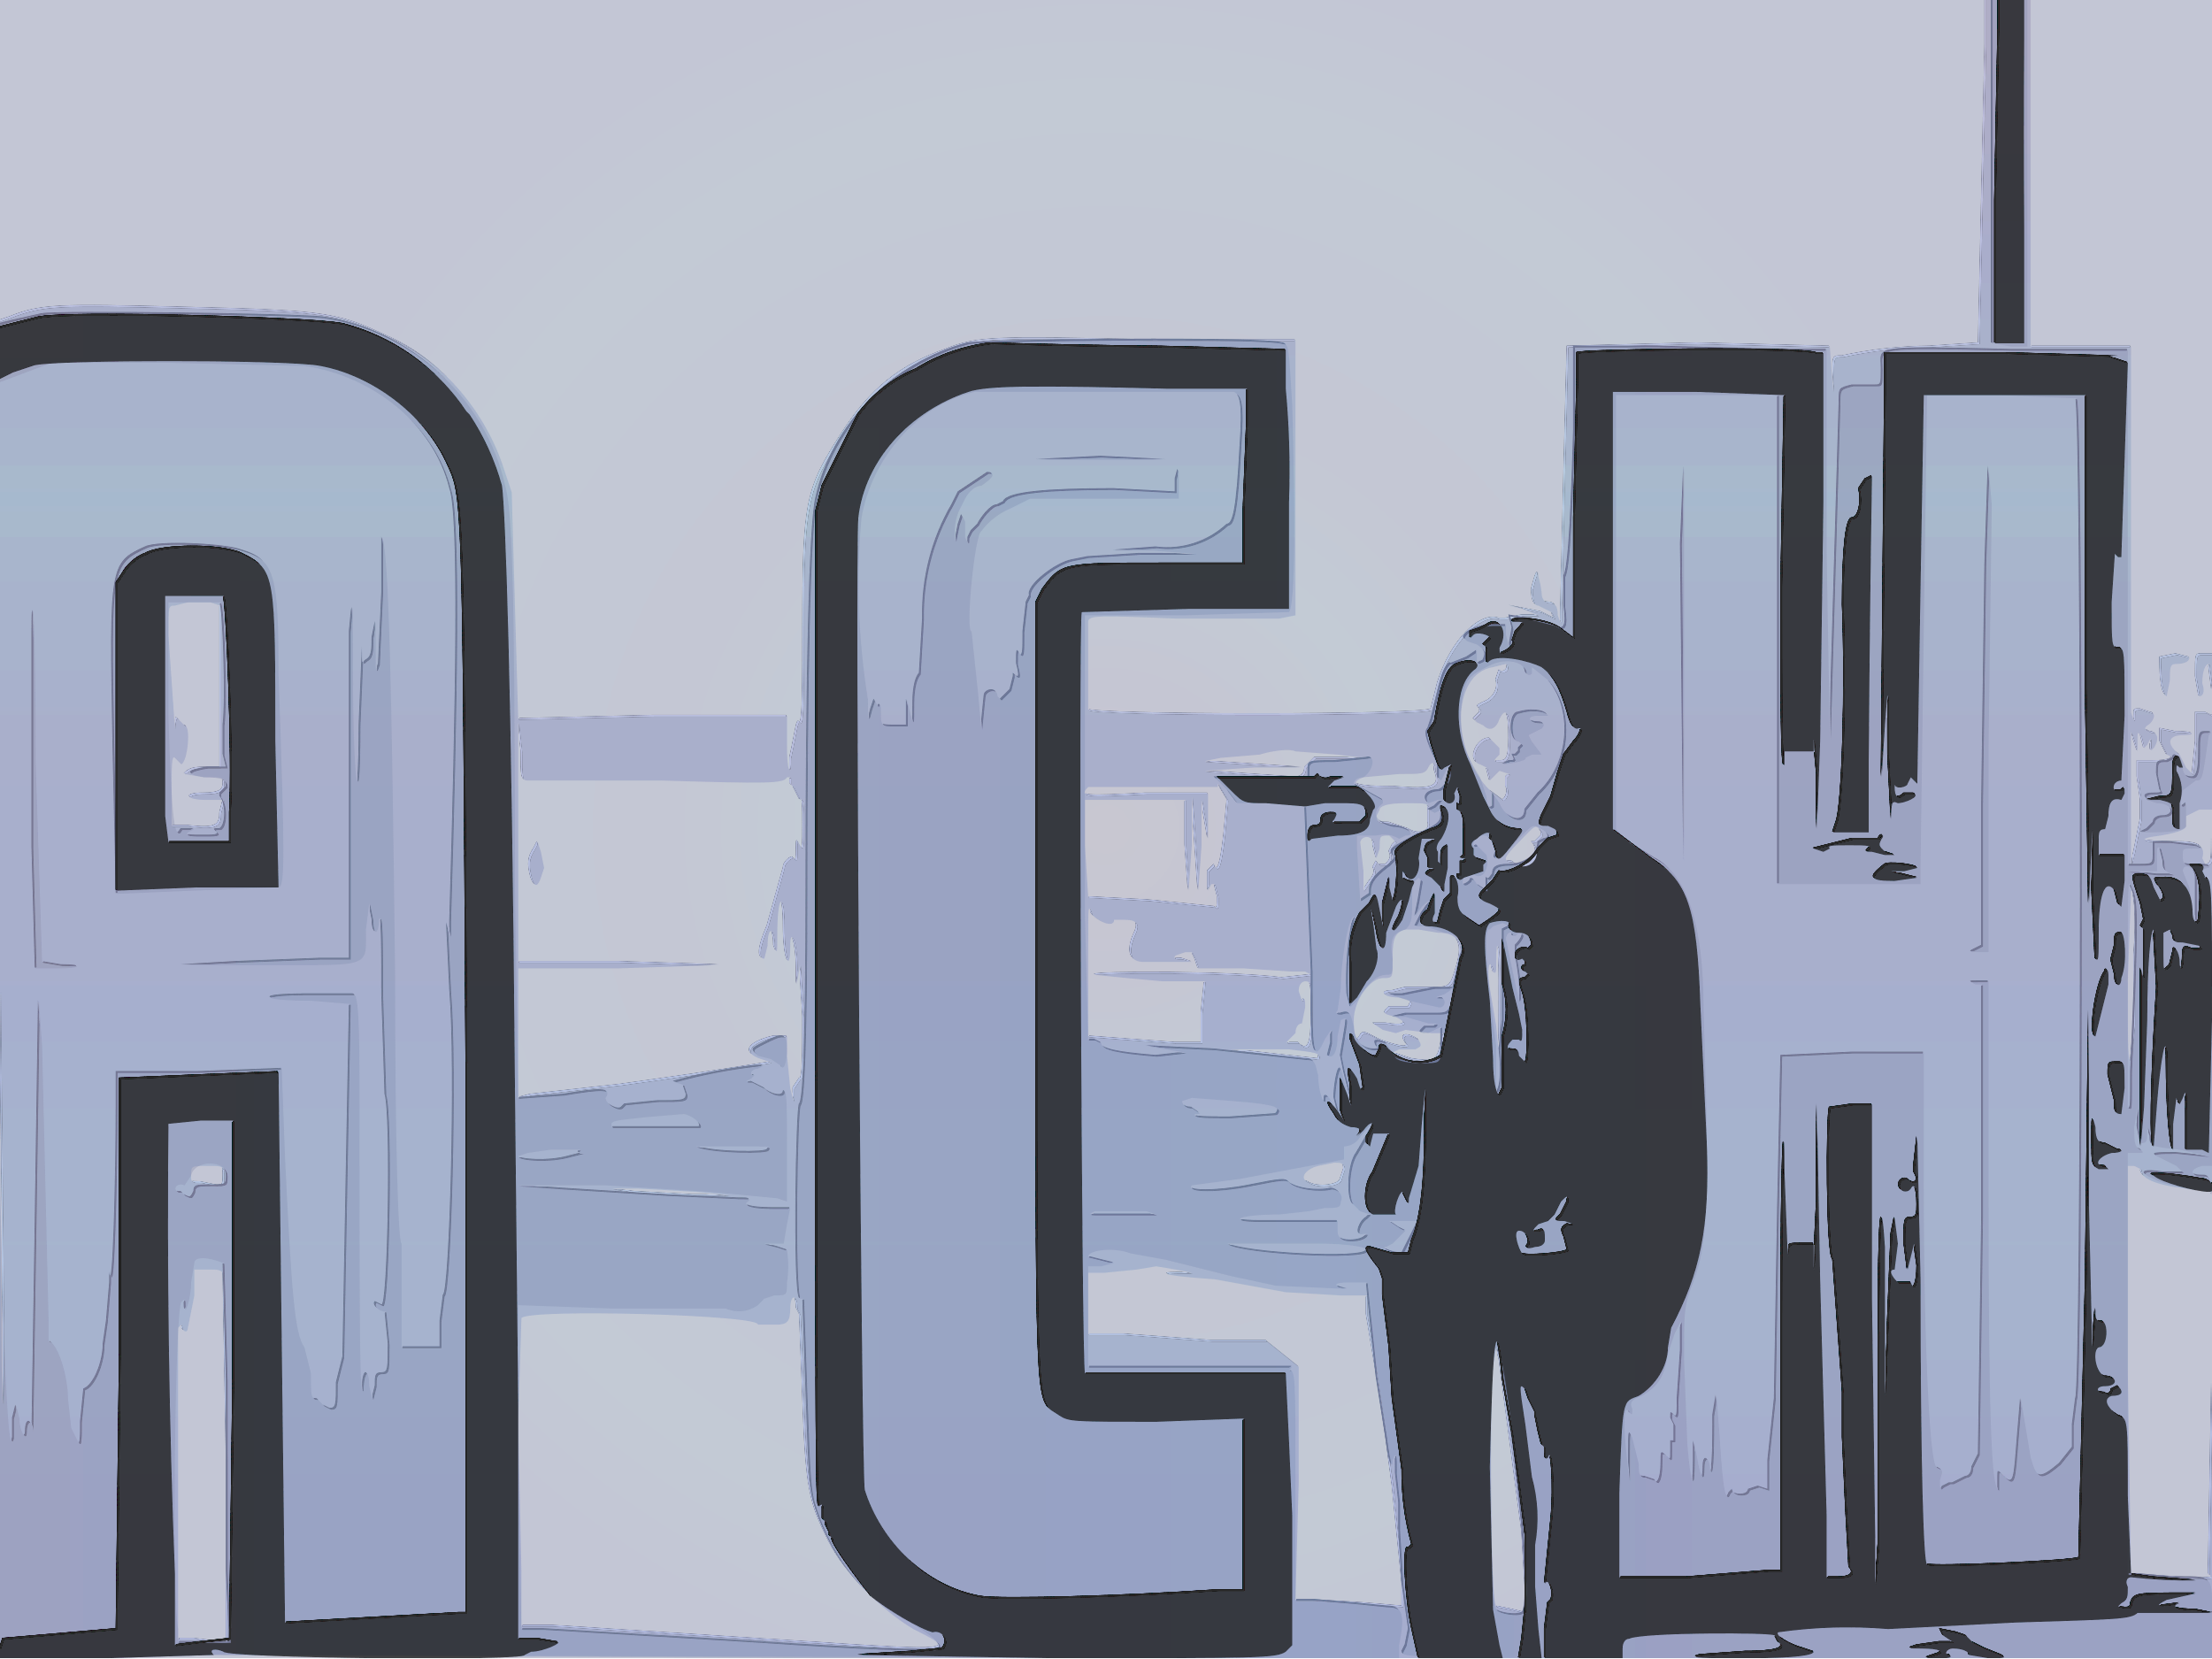
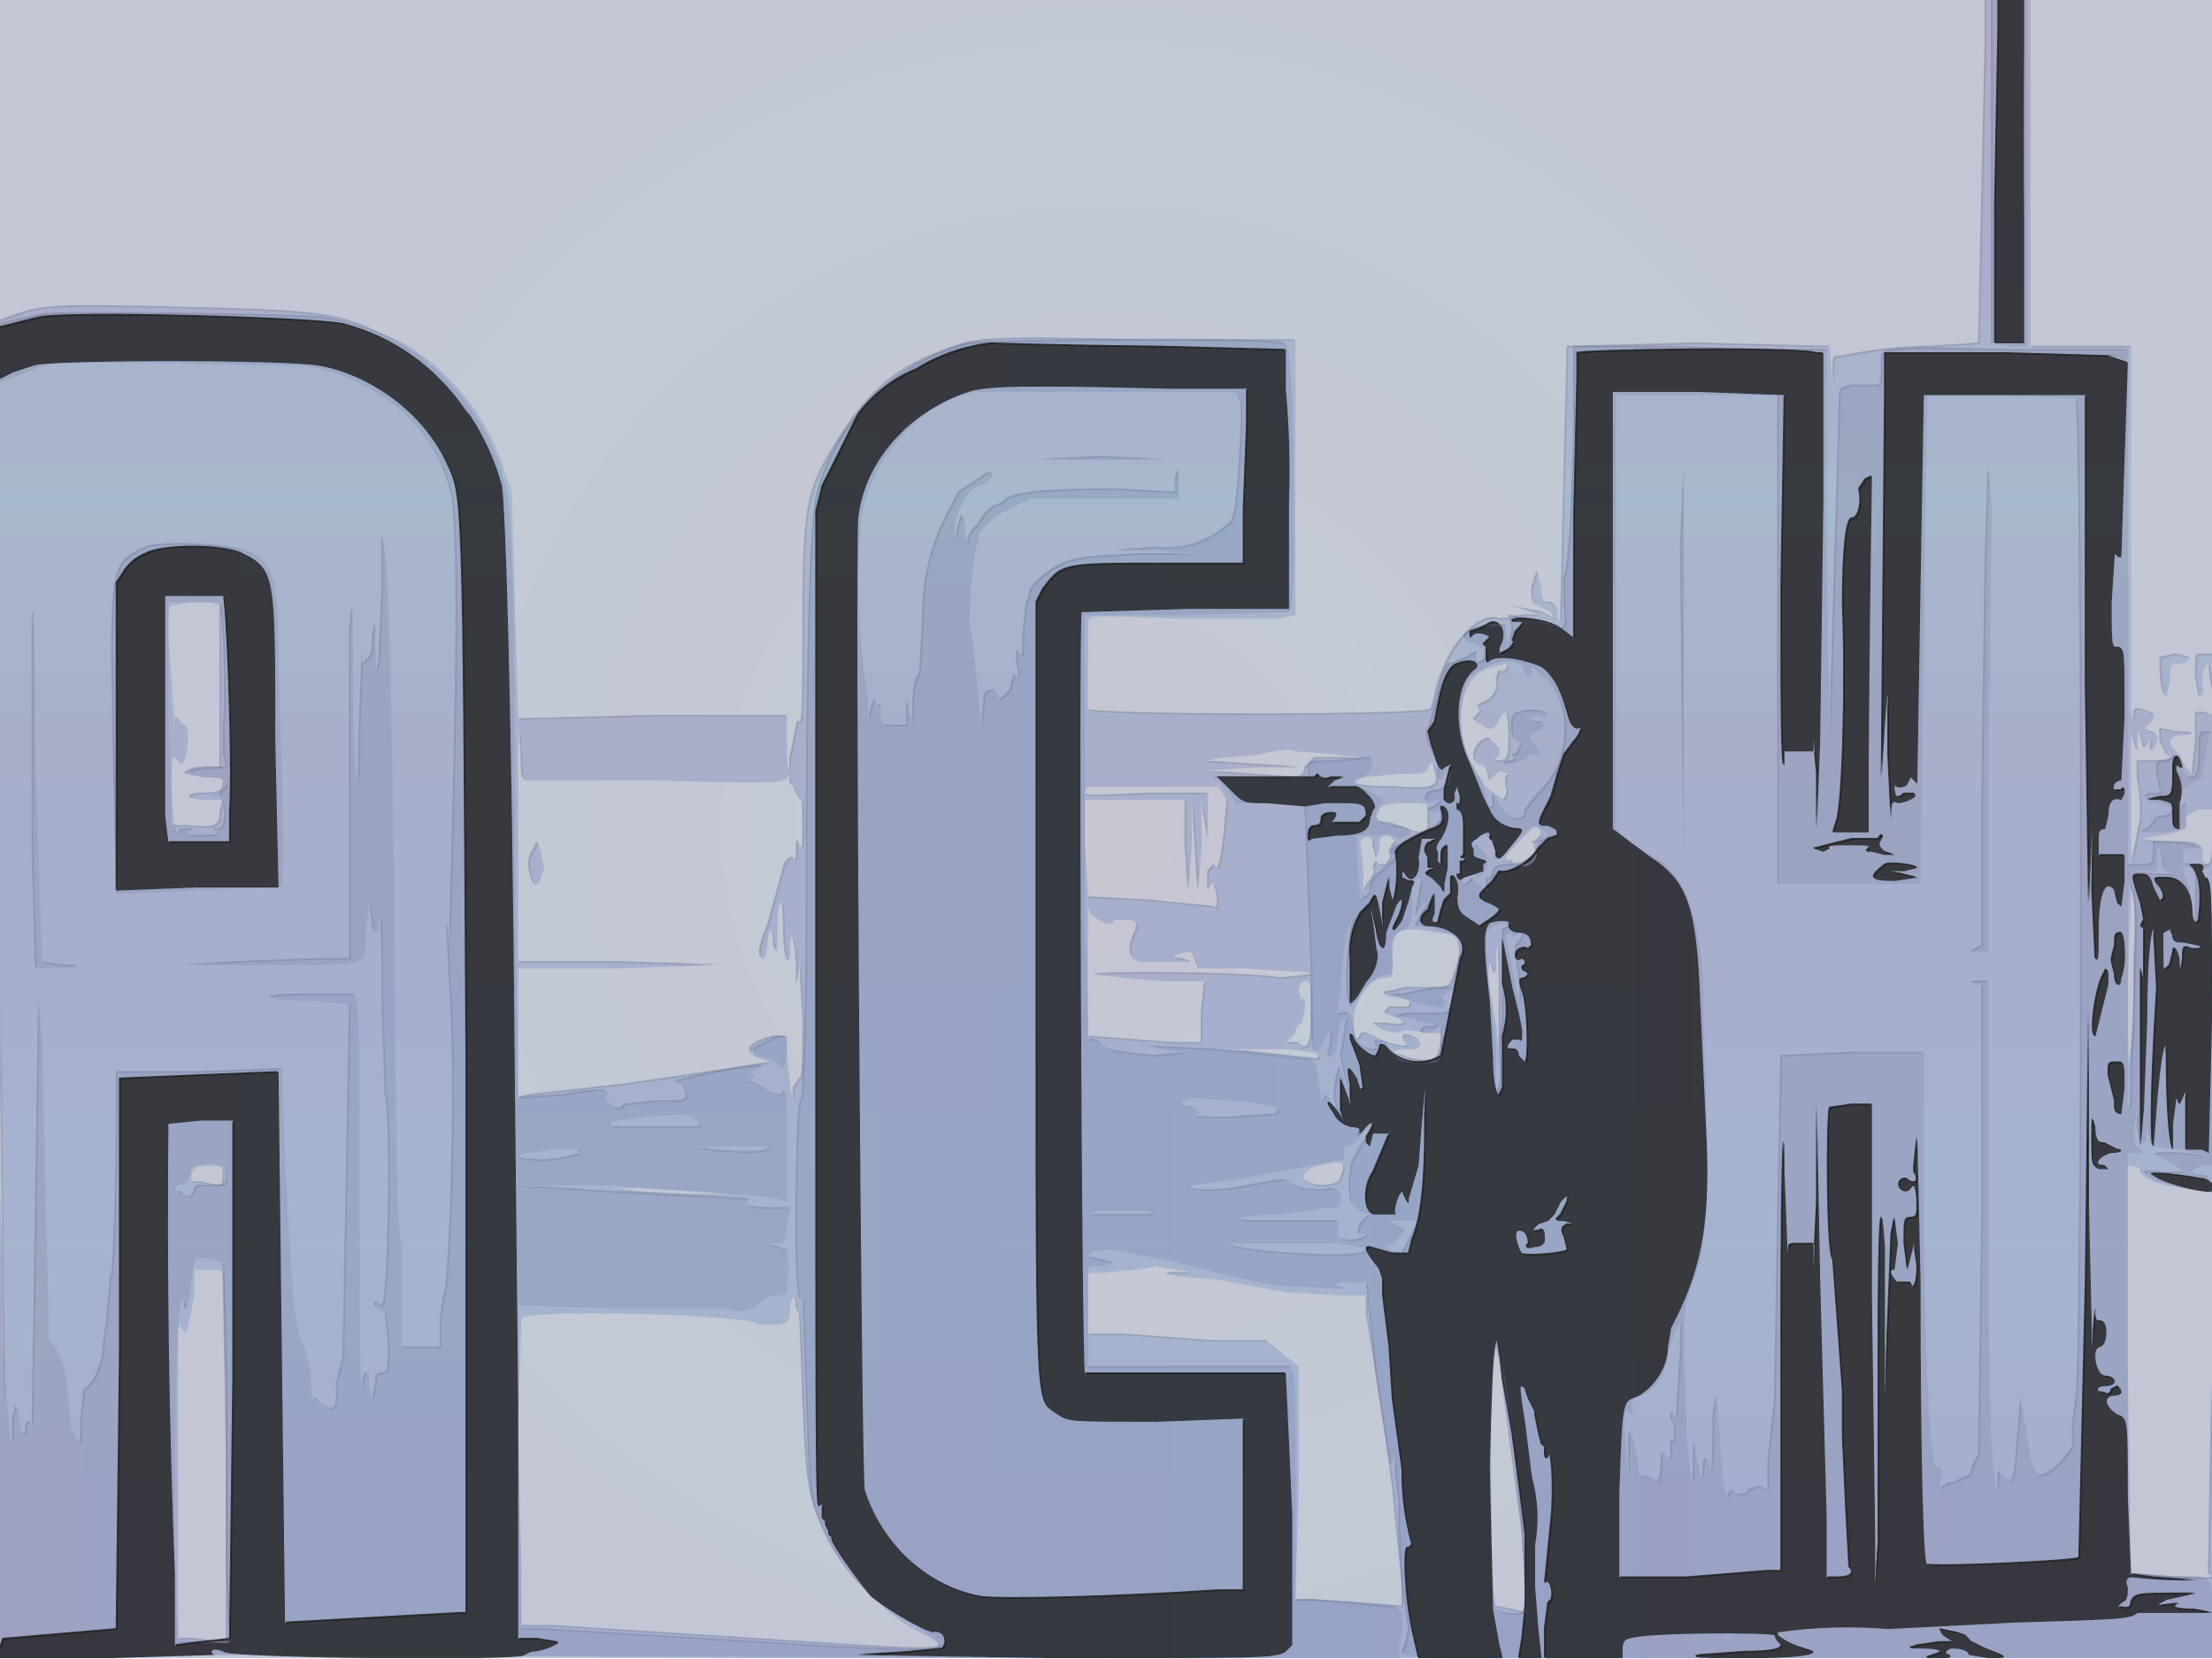
<svg xmlns="http://www.w3.org/2000/svg" id="-posters-1650743075072" itemscope="" itemtype="/posters" itemid="/+/posters/1650743075072" viewBox="0 0 683 512" preserveAspectRatio="xMidYMid slice" tabindex="0">
  <defs>
    <symbol id="-posters-1650743075072-background">
      <rect itemprop="background" width="100%" height="100%" tabindex="-1" />
    </symbol>
    <symbol id="-posters-1650743075072-light">
      <path d="M613 14l-2 92-15 1a134 134 0 00-27 3c-3 0-3 0-3 6v5l-1-14-41-1-40 1-1 39-1 43c0 4 0 4-1 1 0-3-1-4-3-4-1 0-2-1-2-3a25 25 0 00-1-5c0-3-1 0-2 4 0 4 1 5 2 5l2 1 2 1 1 2-4-2-5-1-5-1 4 1 5 2h-5l-5 1h-2c-6-2-15 7-19 20l-2 8c-2 2-106 2-106 0v-27c0-2 3-2 27-1h32l5-1v-85h-46c-47-1-52-1-62 3-14 5-23 12-32 26-11 17-12 21-12 60 0 17 0 30-1 29s-1 2-3 11c0 6-1 4-1-4v-9h-41l-42 1-1-35-1-35-3-9c-6-17-19-32-35-39-15-7-18-8-62-9-40-1-45-1-55 3l-3 1v413h33l33-1h2l308 1h308V305l-1-155v52h-3c-2 0-2 0-2 7l1 6c1 0 2-1 1-4 0-4 1-6 2-6l1 8v8l-2-1h-3v9l-1 10-2-2-2-4c-4-3-4-6 1-6 4 0 4-1-2-1l-5-1v4l2 4c3 1 1 2-4 2h-5v5l1 7v6l-2 10-1 4v-41l1 3 1 3v-4c0-2 0-2 1-1l1 4 1-1 1-2v2c0 2 0 2 1 1 2-3 1-5-1-5-2-1-2-1-1-2 2-1 3-4 1-4l-3-1c-2 0-2 0-2 2s0 2-1-1V107h-31V0h-14v14M0 306c0 113 1 160 1 103a49941 49941 0 00-1-103m58-120l-4 1c-2 0-2 0-2 9l2 29c0-2 0-4 1-3l2 2c2 0 1 11-1 12l-2-2c-1-1-1 3-1 9v12h5c9 1 10 0 10-4l1-4h-5c-7 0-7-2-1-2 5 0 6-1 6-3s0-2-6-2l-6-1c1-1 2-2 6-2h5v-50l-3-1h-7m609 17c0 3 0 11 2 12l1-5c0-4 0-5 2-5 3 0 4-1 4-2l-4-1-5 1m-206 3c-13 2-13 26-1 38l4 3c1 0 2-3 1-4v-3l1-1-3-1-2 2-1 1-1-4-2-1c-4-1-1-8 3-8l2 2 1 1v2c-2 2-2 2 0 2s3 0 3-7c0-8-1-10-3-6-1 3-3 4-5 2l-2-1-1-1 2-2v-1c-1-1-1-1 1-2 3-1 5-4 4-7l1-3a1 1 0 002-2l-4 1m-301 27v64h31l31 1-31 1h-31v40l4-1a14569 14569 0 0027-3 1854 1854 0 0047-7l-3-1c-6-2-4-5 4-7h4v6l1 10 1 4v-4l2-3c1 1 1-8 1-19l-1-16-1 6v-5c0-8-2-13-2-7 0 9-2 4-2-6 0-11-2-10-2 3 0 5 0 6-1 3 0-6-2-6-2 0l-1 4c-2 0-2-3 1-10l5-18c0-2 3-4 3-3 1 1 1 0 1-2 0-4 0-4 1-2s1 0 1-6 0-9-1-8l-1-2-1-2-1-1v-2h-1c-1 2-6 2-39 1h-41c-2 0-2-1-2-9l-1-9v10m229 0l-12 1-5 1 15 1 15 1h-15l-15 1 13 1 15 1c2 0 3-1 3-3l3-3h15l-8-1-13-1c-2-1-8 0-11 1m52 4c-1 2-2 2-9 2l-11 1c-5 2-2 3 10 3 12 1 14 0 12-5 0-3-1-3-2-1m-105 6c-3 3-1 3 18 2h19v14l-1-6-1-6v14l-1 14-1-15-1-14v15l-1 14-1-14v-14h-31v14l1 16 19 1 20 2c1 1 1 0 1-3l-1-4h-1l-1 2v-6l2-2c1 3 2 0 3-9l1-11-3-5v1h-40m90 7l-1 2c0 2 1 2 4 2l6 2c3 2 7 1 6-2v-4c0-2 0-2-7-2-6 0-8 1-8 2m249 2v3c0 1-2 2-8 3-8 1-6 2 5 2 7 0 9 1 8 5l1 2c2 0 2-1 2-8v-9h-4l-4 2m-206 8c-5 5-5 6-2 6a4 4 0 006-6h1l2-2v-1c-2-3-2-2-7 3m-49 0l1 9v6l2-3c1-1 2-3 1-4l1-2 1 1h2c1-1 2-2 1-4l1-2 1-1-2-2c-3 0-3 0-3 4l-1 3-1-4a2 2 0 10-4-1m-255 2c-2 3-2 5-1 9 1 3 2 3 3 0l1-3-1-5-1-3-1 2m492 41c0 20 0 26 1 24l1-11v-21c1-13 0-20-1-20l-1 28m-321-12v29l27 2h8v-9l1-10h-13l-11-1-10-1c0-1 43-1 58 1l9-1-2-1h-4l-15-1h-14l-1-3-1-2h-2l-3 1c-1 1 0 1 2 1l3 1h-15c-4 0-5-3-3-8 2-4 1-5-3-5h-3c0 3-6 0-7-2-1-3-1-2-1 9m98-4c-4 1-4 4-4 10 0 5 0 5-3 5-4 0-9 7-9 13 0 5 1 7 2 5s2-1 6 1c5 2 10 3 8 1-2-3 1-3 4-1 1 2 1 2-1 3h-5l-2 1 6 2c7 1 8 1 9-5l1-3h-4l-8-1-3 1-4-1-3-2h4c6 1 7 0 3-2-4-1-4-1-2-3h6c1-2 1-2-3-3-5 0-6-2-2-2l4-1h8c6 0 6 0 8-7s0-10-6-10l-6-1h-4m28 10c0 3 0 4-1 3-1-5-2-1-1 5l2 12c1 12 1 6 1-14 0-11-1-15-1-6m-61 9l1 3c1-1 1 0 1 2l-1 5c-1 0-2 1-2 3l-2 2c-1 1-1 1 1 1h2c3 3 4 1 4-9 0-9 0-10-2-10-1 0-2 1-2 3m-21 18l27 3c1-2-1-2-9-3h-18m32 35l-5 1c-4 1-6 4-3 5 3 2 10 1 10-1l1-3c0-2-1-2-3-2m-353 4c0 2 0 2 3 2l5 1c2 0 2 0 2-3s0-3-5-3-5 0-5 3m598 60l1 63c1 0 24 2 25 1l-1-1v-1l1-58v-59l-8-1c-9-1-14-3-14-6l-2-1h-2v63m-461-55l18 1h11l-10-1-18-1h-8l7 1m155 24l-10 1h-5v19h11l27 2h17l5 4 5 4v36l-1 36h5l16 1 12 1v-7l-3-30-2-15-3-20-3-18v-6h-8l-17-1-22-4c-15-1-18-2-11-2h4l-5-1-6-1-6 1m-291 8l-2 10c0 2-2 1-2-1l-1 1v96h5l8 1h2v-56l-1-57c0-2-2-2-4-2h-5v8m184 4c0 4-1 5-4 5h-6c1-3-71-5-73-2l-1 32 1 46v17h10a43808 43808 0 0078 5c46 3 47 3 33-4-10-6-21-17-26-27-6-12-7-16-8-44l-1-26-1-2c0-5-2-4-2 0m217 18c-1 8-1 73 1 74l5 1 4 1v-8l-1-17-7-53-1-4-1 6" tabindex="-1" itemprop="light" style="fill-opacity: 0.69; fill-rule: evenodd;" />
    </symbol>
    <symbol id="-posters-1650743075072-regular">
      <path d="M615 10v96l6 1h5V0h-11v10M13 97l-9 2-4 1v18l8-3 8-3h35l43 1c21 3 40 18 45 38 3 8 2 66 0 133v5l-1-4 1 21c2 24 0 94-2 94l-1 8v8h-12v-32c-1 0-2-29-2-83-1-90-2-131-4-135v17l-1 22c-1 3-1 3-1-4v-9l-1 5c0 4 0 6-2 7-1 1-1 1-1-1v-3l-1 24c0 30-2 18-2-17 0-23 0-23-1-12v101h-9l-26 1-17 1h26c33 0 31 1 31-11l1-8 1 5c0 5 2 5 2 0 1-3 1 8 1 23l1 31c2 6 1 67-1 65l-2-1c-1 1 1 3 3 3l1 10c0 8 0 9-2 9s-2 1-2 4l-1 4-1-4c0-6-2-5-2 1-1 4-1-28-1-96 0-25-1-26-2-26H95c-16 0-15 2 1 2l12 1-1 54-1 55-2 8c0 7 0 8-2 8l-2-1-2-2c-2 0-2-1-2-8l-2-8c-3-4-4-17-6-59l-1-27-26 1H36v10c0 24-1 60-2 52v3l-1 12-1 7c0 6-3 13-6 14l-1 10c0 5 0 8-1 6l-2-4-1-9c0-7-3-17-6-18v-6l-2-85-1-14-1 68-1 65c0-4-2-4-2 0 0 3-2 0-2-4l-1-4-1 4v6c-1 4-2-6-3-41l-1-35v144h33l33-1h2l183 1h181v-4c2-10 1-12-4-12l-10-1-12-1h-6v-36c0-33 0-35-2-35l1-1h-63v-31h4l4-1-4-1-4-1c0-2 8-3 13-1l11 2 20 5 14 3 22 1c-5-1-4-2 0-2h6l1 10 2 19 3 19c1 8 2 10 2 7 1-3 1-2 1 4l1 9v8l1 17 2 14-1 5-1 2c0 2 1 2 125 2h126v-70c0-80 0-79-4-79s-4-2 0-3h3v-44c0-38 0-45-2-45-2-1-1-3 1-3 1-1-1-1-3-1-5 0-5 0-5-3 0-2 0-2 3-2h3l-2-1-8-1h-5v3c0 4 0 4-4 4h-4V108h-36c-44-1-40-1-40 6 0 5 0 5-2 5h-7c-4 1-4 1-4 5l-3 104-1-58v-62h-13l-39-1h-26v26c-1 36-2 43-3 45v9c1 7 0 8-3 6l-8-2-6-1 1 4-1 6-1-4v-3h-4c-4 0-9 2-9 4l1 1 3 1c3 2 3 3 2 5-2 1-2 1-2-1v-2l-3 2-5 2c0-1-2 1-3 5l-2 8-1 4-1 3c-1 1-1 3 3 11v4l1 1 1-2 1-2c2 2-1 7-3 7-3 0-5 2-3 4l3-1h1l-2 2-2 1 2 1c2-1 2-1 2 1s-1 3-8 6c-7 4-8 4-7 6 1 1 1 1-1 3-4 3-6 5-6 8v1l-3 2-1 3 1-3-1-16v-4h6a9 9 0 017 1l2-1c4 0 0-3-4-3-5-1-7-4-3-7v-1l-9-5c0-1 1-2 3-2 3-2 4-7 1-6l-10 1c-8 0-8 0-8 3v2h-29l4 4 3 4h10l11 1 1 26 1 25v12c0 13 1 16 4 9l2-3v4l-1 4c2 1 3-2 3-6l1-5c2-1 2-1 1 5l-1 6 1 5 2 8c0 3 0 3-1-2l-2-7c-1-1-2 6-2 9l1 4-2-3c-1-2-2-2-2-1 0 3-2-2-2-7-1-4-1-5-4-5l-28-3-21-1 6 1 6 1-9 1c-12-1-17-2-17-4l-2-1h-2l-1-38v-93h31l32-1c2-2 2-31 1-64-1-17-1-19-3-19-5-2-92-1-97 0-23 6-42 25-47 48-2 9-3 55-3 120 0 52-1 66-2 67-1 0-2 58 0 60h1l1 29c1 27 1 30 3 36 5 15 15 28 29 35 7 4 10 7 9 8s-26 0-55-2l-67-4h-7l-1-50v-50l28 1h36a10 10 0 0010-1l2-2 3-1c4 0 4 0 4-4a32 32 0 000-10l-3-1-4-1h6l1-6 1-5h-6c-6 0-9-1-7-2 1-1 0-1-3-1l-22-1-32-2-14-1h27l32 2 21 2 3 1v-18c0-10 0-17-1-16 0 2-4 1-6-1l-4-2c-2 0-2 0 0-1l1-1c-2 0-1-2 1-2 2-1 2-1 0-1a165 165 0 00-26 5l3 1 1 3c0 2-1 2-9 2l-10 1-1 1c-1 1-5-1-5-3 2-3-1-3-13-1l-14 1-1-66c0-97-1-116-3-123-6-27-29-48-56-52-8-1-82-2-87-1m288 24c-18 4-32 21-35 39a226 226 0 002 56c0 7 0 7 1 3l1-3 1 2c1-1 1 0 1 2 0 4 0 4 4 4h4v-8l1 4c1 4 1 4 1-3 0-5 1-8 2-9l1-17a67 67 0 019-35l2-4 9-6c3 0 1 2-2 4-2 0-4 2-5 4l-2 4a17 17 0 00-1 9l1-5 1-3 1 2v5c1 2 1 2 1 0l1-2 2-2c1-2 4-6 6-6l2-1c1-3 14-4 34-4l19 1v-4c1-4 1-4 1 1v5h-46l-6 3a22 22 0 00-9 7c-2 1-5 31-3 31l2 19 1 11 1-10c0-2 4-3 4 0l1 1 1-1 2-2 1-4v-1c2 2 2 1 1-3 0-4 0-5 1-3 1 1 1-1 1-7l1-9 1-2c-1-3 8-10 13-11l5-1 16-1h17l-13-1h-12l13-1a27 27 0 0022-7c2 0 3-5 4-24 1-14 0-16-2-17h-80m198 68v67l4 4 8 5c10 5 15 21 15 46l1 36c0 30 0 39-5 51-2 6-2 7-2 22l1 26c1 12 2 15 2 5v-6l1 5c1 6 2 8 2 3 0-4 2-3 2 1 1 2 1-10 1-17l1-6 1 13c1 17 2 20 3 17l1-1c0 2 5 2 5 0l3-1 3 1v-9l2-19 1-59 1-47 22-1h22v39c0 54 2 89 4 89 2 1 2 1 1 4 0 3 0 3 1 2l2-1h1l4-2c1 0 2-1 2-3l2-4 1-73v-72h-2c-2-1-2-1 1-1h3v63c0 75 1 93 3 94v-4c0-2 0-2 2 0 3 3 3 1 4-12l1-12 1 6 2 12c2 7 3 7 9 2l4-5v-7l1-8c2-1 2-308 0-309l-24-1h-22v3l-1 70-1 73v5h-44V122h-50v67m-179-47h40l-20-1-20 1m199 26l1 98V144l-1 24m94 6l-1 74v44l-2 1c-2 1-2 1 1 1h3v-63l1-75-1-12-1 30m-568-5c-11 5-11 6-10 61l1 46 24-1 26-1c2 0 2-9 0-66 0-30-1-35-11-38-5-2-26-3-30-1m-35 26v67l1 37h7c7 0 8-1 1-1l-6-1-2-62c0-44-1-55-1-40m44-9h-2v35c1 33 2 39 4 35h4l-2 1c-1 1 1 1 5 1 3 0 5 0 4-1s-1-1 1-1c2-1 2-8 0-10v-1l2-2c0-2-1-3-7-3-6-1-5-2 1-3h6l-1-4v-9c1-8 0-36-1-38H54m405 20c-6 3-7 4-8 14 0 8 1 12 6 20l2 6c0 3 1 4 2 3v-4l2 3c2 5 8 7 8 2l4-5c10-9 11-26 3-35l-5-4v2c-1 1-2 0-2-1-1-3-7-4-12-1m10 14c-3 0-3 9 0 9l1 1-1 1v1l-1 1h-1c1 2 1 2-1 2l-2 1c1 0 8-1 7-2l2-1h3l-3-4-1-2 4-2c1-1 1-2-1-2-3 0-4-2 0-2h3c-1-2-6-2-9-1m210 13c0 6-1 7-2 7-2 0-3-1-3-3 0-3-3-5-3-3l-2 1c-3 0-3 0-3 4l1 5c1 1 0 1-2 1-4 0-3 2 1 3 5 0 6 4 2 4-2 0-3 1-3 2l-2 2-2 1h4c7 0 10-1 10-2v-7c-2 2-2 0-1-4l4-3c2 0 2-1 3-7l1-7c1-1 1-1-1-1s-2 1-2 7m-211 27c-4 5-8 7-6 3l-1-3-2-2h-2c-2 1-3 4-1 3l3 3c1 4-1 8-4 6l-3 1c-1 2 0 3 2 1 0-1 1-1 2 1l3 2v-4c1 1 1 0 2-1 0-2 1-3 5-3 5 0 9-3 9-7l2-1c2 0 1-2-1-3-3-2-3-1-8 4m198 5v4h-9l9 1h5c-3-1-3-2-3-4l-1-4c-1-1-1 0-1 3m8 4l2 5 1 7 1 4v-14c0-3-4-5-4-2m-238 4v8c0 4-1 5-2 6-4 1-5 3-4 9 0 5 0 5-2 5-3 0-6 3-9 8l-2 2-1-4a92 92 0 012-24c-2 1-4 15-4 22l-1 7c-1 1 0 1 1 1 3-1 3 0 4 4 0 4 3 7 6 7 2 0 2 0 1-1-1-2 0-2 3-1l2 3c0 2 3 3 9 3 5 0 5 0 6-3v-8l-4 2c-2 0-3 0-2-1l1-1h3c1-1 1-1-2-1l-7-2h-4l4-1h9c5 0 5 0 6-9l2-9c2-3-1-7-5-7l-6-2h-3l2-4c3-4 3-5 0-2l-2 3 1-5 1-6-1-1-2 2m221 33v36c1 0 1 2 1-11 2-46 2-54 0-57-1-3-1-2-1 32m-196-20l-1 1c-2-1-1 14 2 36v14c1 0 2-4 1-13l1-9v-28l2-1-2-1-3 1m4 4l4 19c1-1 0-9-1-14v-3c2-2 3-4 1-4l-1 1h-1c0-2-2-1-2 1m-27 16l-5 1h-4l6 2 9 2a1 1 0 101-3c-2 0-2 0 1-1l3-2h-6l-5 1m-202 16c-4 2-4 2-2 4l4 1 3 2c1 2 2-1 2-5 0-5-1-5-7-2m129 18c0 1 1 2 3 2 3 2 3 2 1 2-1 1 4 1 11 1l14-1c2-2 0-3-13-4l-13-1-3 1m294 8c0 5 0 6 2 7 1 1 1 1-1 1h-3v130h3l11 1c13 0 12-1 12 13l1-61c0-64 0-72-2-71-1 0-14-2-17-4-5-2-3-3 3-2h6l-2-2-6-3c-2-1 1-1 6-1l10 1-9-2c-9-1-9-1-9-4l-1-3v2c0 2 0 3-2 3l-1-5v-6l-1 6m-460-3c-9 1-11 1-10 3h27c1-1-3-4-5-4l-12 1m221 6a6 6 0 01-5 3v4l-32 6-15 2c-2 2 8 2 18 0s11-2 12-1c2 2 9 3 13 2 2 0 4 2 3 4 0 2-1 2-5 2l-5 1-9 1c-12 0-17 2-6 2h24v3c0 2 1 3 4 3s5-1 5-2h-1c-3 1-1-4 1-5l1-1-3-1-2-2c-2-1-2-12 1-16 6-10 6-11 1-5m-205 3c6 2 22 2 22 1 1-1 0-1-3-1h-19m-45 1l-7 1-3 1c0 1 9 2 16 0l4-1c-1 0-2 0-1-1h-9m-111 8l-2 3c-2-1-4 1-2 2h1l1 1c2 1 2 1 3-1 0-2 1-2 5-2 5 0 5 0 5-3 0-5-10-5-11 0m279 11c-2 1-2 1 2 1h17l-3-1h-16m94 5l2 1-1 1-1 1-2 2-2 1c-2 0 2 2 5 2l5-10h-9l3 2m-53 5c5 3 43 5 43 2 0-1-6-2-15-2h-28m-319 6l-1 6c0 5-2 11-2 7 0-2 0-2-1-1-2 2-3 92-1 101v4h16l-1-22v-59l-1-36c-5-2-9-2-9 0m458 20l-1 2-2 6c-1 7-3 10-8 13-3 1-4 2-3 4 0 2 0 2-1 1-1-2-2 0-1 11l1 10v-9c0-5 0-7 1-4l1 4 1 4c0 3 0 4 2 4l3 1c1 2 2-1 2-5s0-4 2-2c1 1 1 1 1-2v-3h1v-5l-1-2c0-2 0-2 1-1s1 0 1-5l1-15v-9l-1 2m-57 7c-1 2-1 79 1 80 1 1 6 2 8 1s1-20-2-46c-4-31-5-38-7-35" itemprop="regular" tabindex="-1" style="fill-opacity: 0.36; fill-rule: evenodd;" />
    </symbol>
    <symbol id="-posters-1650743075072-bold">
      <path d="M617 9l-1 53v44h9V70a4344 4344 0 010-58V0h-8v9M12 98l-8 2-4 1v16l4-2 6-2c3-2 80-2 89 0 16 3 32 15 39 30 5 11 5 5 6 187v168h-2l-54 3-1-85-1-85-25 1-24 1v85l-1 85-35 3-1 3v3h33l33-1c-2-2 1-2 3-1 1 2 93 3 93 1l2-1c4 0 10-3 8-3l-6-1h-6v-72l-1-97c-1-128-3-180-4-187a76 76 0 00-10-22l-1-1a65 65 0 00-38-27c-11-2-85-4-94-2m294 8a56 56 0 00-23 8 43 43 0 00-18 14l-11 22-2 8v145c0 144 0 164 1 162 1-1 1 0 1 1v3l1 1v1l1 2v1l1 1c-1 1 8 13 12 18 5 4 15 10 19 11a3 3 0 013 5l-10 1-16 1 61 1c63 0 68 0 71-2l2-2v-40l-1-23-1-21h-62c-1-1-2-233-1-235l33-1h31v-33a274 274 0 00-1-35v-12l-39-1a2645 2645 0 01-52-1m181 3v8l-1 43v37l-4-3c-4-3-16-4-15-2h2c2 0 1 1-1 3l-1 3c1 0 0 2-2 3s-2 1-2-1c3-5 0-10-4-7l-2 1-3 1v2l1-1c1-1 5 0 5 1l-1 1-1 1 1 1v2c0 3 0 3 1 2 3-2 12 0 16 2 4 3 6 7 8 14 1 4 2 5 3 5 2-1 1 2-1 4l-3 4-2 6-2 7-3 6c-1 3-1 3 2 3 2 1 3 1 3 3l-3 1-3 3c-2 4-9 8-12 7l-2 3-3 3c-2 2-1 3 2 4 4 2 4 2 0 5l-3 2-3-2c-3-2-4-3-4-7 1-4-1-8-2-6v5l-2 2-1 3-1 4c-2 0-2-1-1-3v-6l-1 2-1 3c-3 2-3 5 0 5 7 0 13 5 10 10l-1 5-5 25a13 13 0 01-17-3c-2-1-2 0-2 1l-1 2c-1 1-7-4-7-6-1-1-1-1-1 1l3 8 1 7c-1 1-1 0-2-3-3-5-3-3-2 2v6l-1-3-2-5v10l1 3-2-3c-3-4-4-3-1 1 1 2 2 3 5 4 3 0 4 1 2 3l2-2c3-4 4-2 1 2v2l1 1a91 91 0 011-4h5l-5 12c-3 4-3 12 0 13h7c-1-1 1-7 2-7l1 2c1 2 1 2 1 0l3-10 1-13 1-11v13c0 15-1 27-4 34l-1 4h-5l-7-2c-2 0-1 2 3 7l1 3v5l2 16 1 16 3 22a84 84 0 003 23l-1 1c-2-2-1 16 1 25l2 9h26l-1-4-2-11-1-44c1-42 2-48 4-27l3 17 2 15 2 16v22l-1 10-1 6h7l-1-9-1-13v-13a47 47 0 00-1-21l-2-16c-2-13-2-13 0-11l1 3 1 2 1 2v1l1 5 1 4 1 1c0 3 0 4 1 3 1-4 2 9 1 19a2703 2703 0 00-2 20c1-2 3 2 2 5l-1 1-1 8v9h24v-3c0-2 1-3 2-3 4-2 45-2 45-1l1 2c3 2-1 3-10 3l-14 1c-4 1 1 1 15 1 15 0 20-1 20-2l-3-1c-4-1-9-4-8-5a152 152 0 0134-1l39-2c32-1 36-1 38-3h23l-5-1c-6 0-8-1-5-2 1-1 1-1 0 0-7 1-8 1-4-1l9-2h-3c-15 0-16 0-17 3 0 1 0 2-4 1l1-1c2-1 2-2 2-5-1-2 0-3 1-3a157 157 0 0020 1l-13-1-7-1-1-24c0-24 0-24-3-25-3-2-5-5-2-6 3 0 4-1 2-3l-2 1c0 1-1 2-2 1-3 0-3-2 0-2 4 0 4-3 0-3-3-1-4-8-2-9 3 0 3-8 1-8s-2-1-2-4l-1 12-1-44v-60l-1 84-2 85c-1 1-45 3-47 2-1 0-2-28-2-88l-1-44-1 9v2c2 3 0 4-2 2a2 2 0 101 3c1-2 2 0 2 5 0 3 0 4-2 4s-2 1-2 8l1 8 1-4 1-4 1 7c0 5-1 8-2 5h-4c-2-2-3-4-1-4l1-8-1-8-1 5-2 50v-46c-1-16-2-14-2 32v60l-1 12v-14l-1-74v-60h-6l-7 1c-1 2-1 46 1 47l3 41v14l1 22 1 18c2 2 0 3-3 3h-4v-19l-2-73-1-54v30l-1 21v-8h-4c-4 0-4 0-4 4l-1-26c0-21-1-7-1 46v77h-4l-25 2h-21v-26c1-30 1-28 6-30 5-3 9-9 9-15l1-6c9-17 12-31 11-57l-2-43c-1-30-4-38-15-45l-8-6-4-3V121h26l27 1-1 59c0 33 0 58 1 55v-4h9v-4l1 11v17l1-27 1-74v-46h-2c-5-2-74-1-74 0m95 12l-1 119 1-16c1-14 1-13 1 9l1 20c0-5 0-6 2-5 2 0 7-2 5-3h-3c-2 2-3 1-3-2v-1c0 2 4 1 4 0l1-2 1 1 1 1 1-61 1-59h50v90l1 67 1-23v19l1 21c1 1 1 0 1-8 0-12 2-17 5-13l1 4 1 1 1-8v-8h-8v-4c0-3 0-4 2-4l1-4c0-4 1-6 4-5l1-2c0-2 0-2-1-1h-2c-1-1 0-3 2-3l1-20c0-20 0-21-2-21s-2-1-2-14l1-15 1 1h1l1-30 1-30-3-1-3-1h3l-35-1h-37v12m-283 0c-18 6-32 21-34 39-1 12 1 294 2 300 5 16 19 30 36 33 6 1 44 0 73-2h8v-53l-27 1c-26 0-27 0-30-2-7-5-7 5-7-130V186l2-4c6-8 6-8 37-8h25v-17l1-26v-11h-25c-40-1-55-1-61 1m277 27l-2 3c1 4 0 9-2 9s-3 10-3 27c1 25 0 62-2 67l-1 3h11v-22a9920 9920 0 011-88l-2 1M45 171c-3 1-6 4-7 6l-2 3v95l25-1h25l-1-45c0-52 0-53-10-58-6-3-25-3-30 0m6 13v68l1 8h19v-9c1-17-1-66-2-67H51m399 21c-3 1-5 6-7 18l-2 3 1 4 2 6c1 2 1 2 2 1l2-1-2 8v3c1 2 4 1 3-2l1-2 1 3c0 2 0 3-1 2v2c2 1 2 3 2 6v8l-1 1c1 0 2 0 1 1h-1v4h-1c0 2 1 2 2 1l6-2v-2l1-1-3-1-1-1v-2c-1-1-1-2 1-3 2-2 5-3 4 0l1 1 1 3c0 3 1 3 4-1 4-5 5-6 3-6a10 10 0 01-9-6l-2-4-4-10c-5-10-5-24 1-29 3-2 0-4-5-2m221 32c0 9 0 9-4 9l-4 1h4c4 1 4 1 4 5 0 3 0 4 2 4v-8a12 12 0 00-1-10c0-2 0-2 1-1h1l-1-3c-1-1-2 0-2 3m-264 2l-1 1h-30l4 4c4 4 4 4 11 4l12 1 6-1h7c5 0 6 1 6 4l-2 2h-5c-4 0-4 0-3-1 1-2 1-2-1-2s-3 1-3 2 0 2-2 2c-1 0-2 1-2 3s0 2 1 1l8-1c8 0 10-2 10-5l1-3c2-1-2-6-5-7h-9l2-2 3-1h-4a3 3 0 01-4-1m38 11c1 3 1 5-3 6-7 3-12 6-11 8 1 5 0 14-1 14l-1-4v-3l-2 8v7l-1-5c-1-5-1-6-3-2l-3 3a25 25 0 00-3 15v13l2-2 3-5c3-3 4-8 3-10l-1-8c-1-6-1-6 1 2 1 7 3 8 3 1l3-8c2-4 3-2 1 3-3 5-2 6 1 1l2-6 1-4c1-2 1-2-1-2l-2-1v-2l1 1c2 4 5-1 4-5l1-6h4l-1 1c-1 0-2 1-2 3l1 2v3c2 0 2 0 0 1-1 1-1 1 1 2l3 3c1 2 1 2 1-1l1-5v-7c1-1 1-1 0 0-2 1-2 2-2 4v2l-1-1v-3c-1-1 0-3 1-4 3-5 3-10 0-10v1m135 9h-8l-12 3 3 1 2-1c-1-1 1-1 6-1s7 0 6 1-1 1 1 1l4 1h3l-3-1c-2-2-2-2-1-4 1-1 0-2-1 0m2 8c-5 4-5 5 3 5l7-1-4-1-4-1h4l4-1c0-1-9-2-10-1m95 1c2 2 3 7 2 15 0 3-2 2-2-1 0-7-3-11-8-11-4 0-4 0-3 2 2 2 3 5 1 5l-2-4c-1-3-1-4-4-4s-3 0 0 9l1 5-1 2 1 1v8c0 8 0 8-1 4v55l1-12 1-27c0-17 1-28 2-28l1 18c-2 32-2 49-1 49l1-13c1-13 3-25 3-13 0 14 1 26 2 27v-8l1-8 1 2 1-2c1-3 1-2 1 6v10h5l2 1 1-42c0-38 0-43-2-43l-1-2c1-2 0-2-2-2s-2 0-1 1m-217 17c-2 2-2 7 0 24l1 18c0 7 1 11 2 11l1-2v-16a27 27 0 000-16v-14l3 15 2 8 1 5c0 3 0 4-1 3h-2c-2 2-2 3 0 3 1 0 2 0 2 2l2 2c1 0 1-17-1-22-1-3-1-4 1-4l1-1-1-1a1 1 0 110-2v-1l-1-1c-2 1-2 0-2-1 0-2 3-3 4-2l1-1c0-3-2-4-4-4s-3-1-3-2c1-2-3-2-6-1m208 3v7c0 5 0 5 2 3l1-4c0-3 2 0 2 3s1 2 1-2c0-3 1-3 3-2 3 0 3 0 2-1l-5-1c-2 0-3 0-3-2l-1-2-2 1m-15 4l-1 4v1l1 4c0 4 2 4 2 1 2-5 1-14 0-14-2 0-2 1-2 4m-3 8c-3 4-5 20-3 20l1-4 1-4 1-4 1-4v-3c0-2-1-2-1-1m1 32l1 4 1 4c0 3 0 4 2 4l1-8c0-8 0-8-2-8-3 0-3 0-3 4m-5 20c0 7 0 8 2 9h3l-1-1c-4 0-2-3 2-4 3 0 4-1 2-1l-2-1-2-1c-2 0-3-1-3-5-1-4-1-3-1 4m-594-5a2846 2846 0 002 139v22l8-1 9-1 1-80v-80H62l-10 1m613 16c2 2 13 5 17 5 3 0 1-4-2-4-11-2-18-2-15-1m-183 8l-2 4-2 2-3 1c-2 2-2 2 0 2 2-1 2 0 2 3 0 1-1 2-3 2-3 1-3 0-2-1 0-2-1-4-3-4s0 6 1 7 13 0 14-1l-1-4c-1-2-1-3 1-4 2 0 2 0-1-1-3 0-3 0-1-2l2-4c0-2 0-2-2 0m118 134l3 2h-4l-7 1c-3 1-3 1 1 1 6 0 8 1 4 2-3 1-3 1 2 1 2 0 4 0 3-1-2 0-1-2 1-2 3 0 5 1 5 2l6 1c4 0 6 0 4-1l-5-2-4-2-2-2-3-1-5-1 1 2" tabindex="-1" itemprop="bold" style="fill-opacity: 0.787; fill-rule: evenodd;" />
    </symbol>
  </defs>
  <use class="background" href="#-posters-1650743075072-background" fill="url(#-posters-1650743075072-background-gradient" />
  <use class="light" href="#-posters-1650743075072-light" fill="url(#-posters-1650743075072-light-gradient" filter="url(#light-filter)" />
  <use class="regular" href="#-posters-1650743075072-regular" fill="url(#-posters-1650743075072-regular-gradient" filter="url(#regular-filter)" />
  <use class="bold" href="#-posters-1650743075072-bold" fill="url(#-posters-1650743075072-bold-gradient" filter="url(#bold-filter)" />
  <use class="emboss" tabindex="-1" href="#-posters-1650743075072-light" fill="url(#-posters-1650743075072-light-gradient" filter="url(#emboss)" />
  <use class="emboss" tabindex="-1" fill="url(#-posters-1650743075072-regular-gradient" href="#-posters-1650743075072-regular" filter="url(#emboss)" />
  <use class="emboss" tabindex="-1" fill="url(#-posters-1650743075072-bold-gradient" href="#-posters-1650743075072-bold" filter="url(#emboss)" />
  <defs>
    <g class="gradients">
      <radialGradient gradientUnits="userSpaceOnUse">
        <stop itemprop="radial" stop-color="hsla(245, 10%, 50%, 1.00)" offset="0%" />
        <stop itemprop="radial" stop-color="hsla(235, 14%, 47%, 1.00)" offset="15%" />
        <stop itemprop="radial" stop-color="hsla(212, 17%, 68%, 1.00)" offset="30%" />
        <stop itemprop="radial" stop-color="hsla(228, 15%, 52%, 1.00)" offset="45%" />
        <stop itemprop="radial" stop-color="hsla(225, 17%, 48%, 1.00)" offset="60%" />
        <stop itemprop="radial" stop-color="hsla(216, 18%, 51%, 1.00)" offset="75%" />
        <stop itemprop="radial" stop-color="hsla(230, 17%, 40%, 1.00)" offset="90%" />
      </radialGradient>
      <linearGradient gradientUnits="userSpaceOnUse" x1="0" x2="0" y1="0" y2="100%">
        <stop itemprop="vertical" stop-color="hsla(247, 11%, 50%, 0.75)" offset="0%" />
        <stop itemprop="vertical" stop-color="hsla(236, 14%, 47%, 0.75)" offset="15%" />
        <stop itemprop="vertical" stop-color="hsla(212, 17%, 68%, 0.75)" offset="30%" />
        <stop itemprop="vertical" stop-color="hsla(229, 15%, 51%, 0.75)" offset="45%" />
        <stop itemprop="vertical" stop-color="hsla(227, 17%, 48%, 0.75)" offset="60%" />
        <stop itemprop="vertical" stop-color="hsla(217, 18%, 51%, 0.75)" offset="75%" />
        <stop itemprop="vertical" stop-color="hsla(229, 17%, 40%, 0.75)" offset="90%" />
      </linearGradient>
      <linearGradient gradientUnits="userSpaceOnUse" x1="0" x2="100%" y1="0" y2="0">
        <stop itemprop="horizontal" stop-color="hsla(242, 11%, 49%, 1.00)" offset="0%" />
        <stop itemprop="horizontal" stop-color="hsla(222, 15%, 56%, 1.00)" offset="15%" />
        <stop itemprop="horizontal" stop-color="hsla(222, 15%, 56%, 1.00)" offset="30%" />
        <stop itemprop="horizontal" stop-color="hsla(225, 16%, 50%, 1.00)" offset="45%" />
        <stop itemprop="horizontal" stop-color="hsla(220, 19%, 43%, 1.00)" offset="60%" />
        <stop itemprop="horizontal" stop-color="hsla(236, 14%, 47%, 1.00)" offset="75%" />
        <stop itemprop="horizontal" stop-color="hsla(229, 13%, 52%, 1.00)" offset="90%" />
      </linearGradient>
    </g>
    <g class="generated gradients">
      <radialGradient id="-posters-1650743075072-background-gradient" gradientUnits="userSpaceOnUse">
        <stop stop-color="hsla(245, 10%, 80%, 1)" offset="0%" />
        <stop stop-color="hsla(235, 14%, 80%, 1)" offset="15%" />
        <stop stop-color="hsla(212, 17%, 80%, 1)" offset="30%" />
        <stop stop-color="hsla(228, 15%, 80%, 1)" offset="45%" />
        <stop stop-color="hsla(225, 17%, 80%, 1)" offset="60%" />
        <stop stop-color="hsla(216, 18%, 80%, 1)" offset="75%" />
        <stop stop-color="hsla(230, 17%, 80%, 1)" offset="90%" />
      </radialGradient>
      <linearGradient id="-posters-1650743075072-light-gradient" gradientUnits="userSpaceOnUse" x1="0%" x2="0" y1="0" y2="100%">
        <stop stop-color="hsla(247, 11%, 60%, 0.9)" offset="0%" />
        <stop stop-color="hsla(236, 14%, 60%, 0.9)" offset="15%" />
        <stop stop-color="hsla(212, 17%, 60%, 0.9)" offset="30%" />
        <stop stop-color="hsla(229, 15%, 60%, 0.9)" offset="45%" />
        <stop stop-color="hsla(227, 17%, 60%, 0.9)" offset="60%" />
        <stop stop-color="hsla(217, 18%, 60%, 0.9)" offset="75%" />
        <stop stop-color="hsla(229, 17%, 60%, 0.9)" offset="90%" />
      </linearGradient>
      <linearGradient id="-posters-1650743075072-regular-gradient" gradientUnits="userSpaceOnUse" x1="0" x2="100%" y1="0" y2="0">
        <stop stop-color="hsla(242, 11%, 50%, 1)" offset="0%" />
        <stop stop-color="hsla(222, 15%, 50%, 1)" offset="15%" />
        <stop stop-color="hsla(222, 15%, 50%, 1)" offset="30%" />
        <stop stop-color="hsla(225, 16%, 50%, 1)" offset="45%" />
        <stop stop-color="hsla(220, 19%, 50%, 1)" offset="60%" />
        <stop stop-color="hsla(236, 14%, 50%, 1)" offset="75%" />
        <stop stop-color="hsla(229, 13%, 50%, 1)" offset="90%" />
      </linearGradient>
      <linearGradient id="-posters-1650743075072-bold-gradient" gradientUnits="userSpaceOnUse" x1="0" x2="100%" y1="0" y2="0">
        <stop stop-color="hsla(247, 10%, 8%, 1)" offset="0%" />
        <stop stop-color="hsla(236, 10%, 8%, 1)" offset="15%" />
        <stop stop-color="hsla(212, 10%, 8%, 1)" offset="30%" />
        <stop stop-color="hsla(229, 10%, 8%, 1)" offset="45%" />
        <stop stop-color="hsla(227, 10%, 8%, 1)" offset="60%" />
        <stop stop-color="hsla(217, 10%, 8%, 1)" offset="75%" />
        <stop stop-color="hsla(229, 10%, 8%, 1)" offset="90%" />
      </linearGradient>
    </g>
  </defs>
  <defs>
    <filter id="light-filter">
      <feColorMatrix in="SourceGraphic" type="matrix" values="1.5 0 0 0 0                 0 1.5 0 0 0                 0 0 1.5 0 0                 0 0 0 1.5 0" />
    </filter>
    <filter id="regular-filter">
      <feColorMatrix in="SourceGraphic" type="matrix" values="1.5 0 0 0 0                 0 1.5 0 0 0                 0 0 1.5 0 0                 0 0 0 1 0" />
    </filter>
    <filter id="bold-filter">
      <feColorMatrix in="SourceGraphic" type="matrix" values="1 0 0 0 0                 0 1 0 0 0                 0 0 1 0 0                 0 0 0 1 0" />
    </filter>
    <filter id="emboss">
-       <feConvolveMatrix kernelMatrix="3 0 0                       0 0 0                       0 0 -3" />
+       <feConvolveMatrix kernelMatrix="1 0 0                       0 0 0                       0 0 -1" />
    </filter>
  </defs>
</svg>
